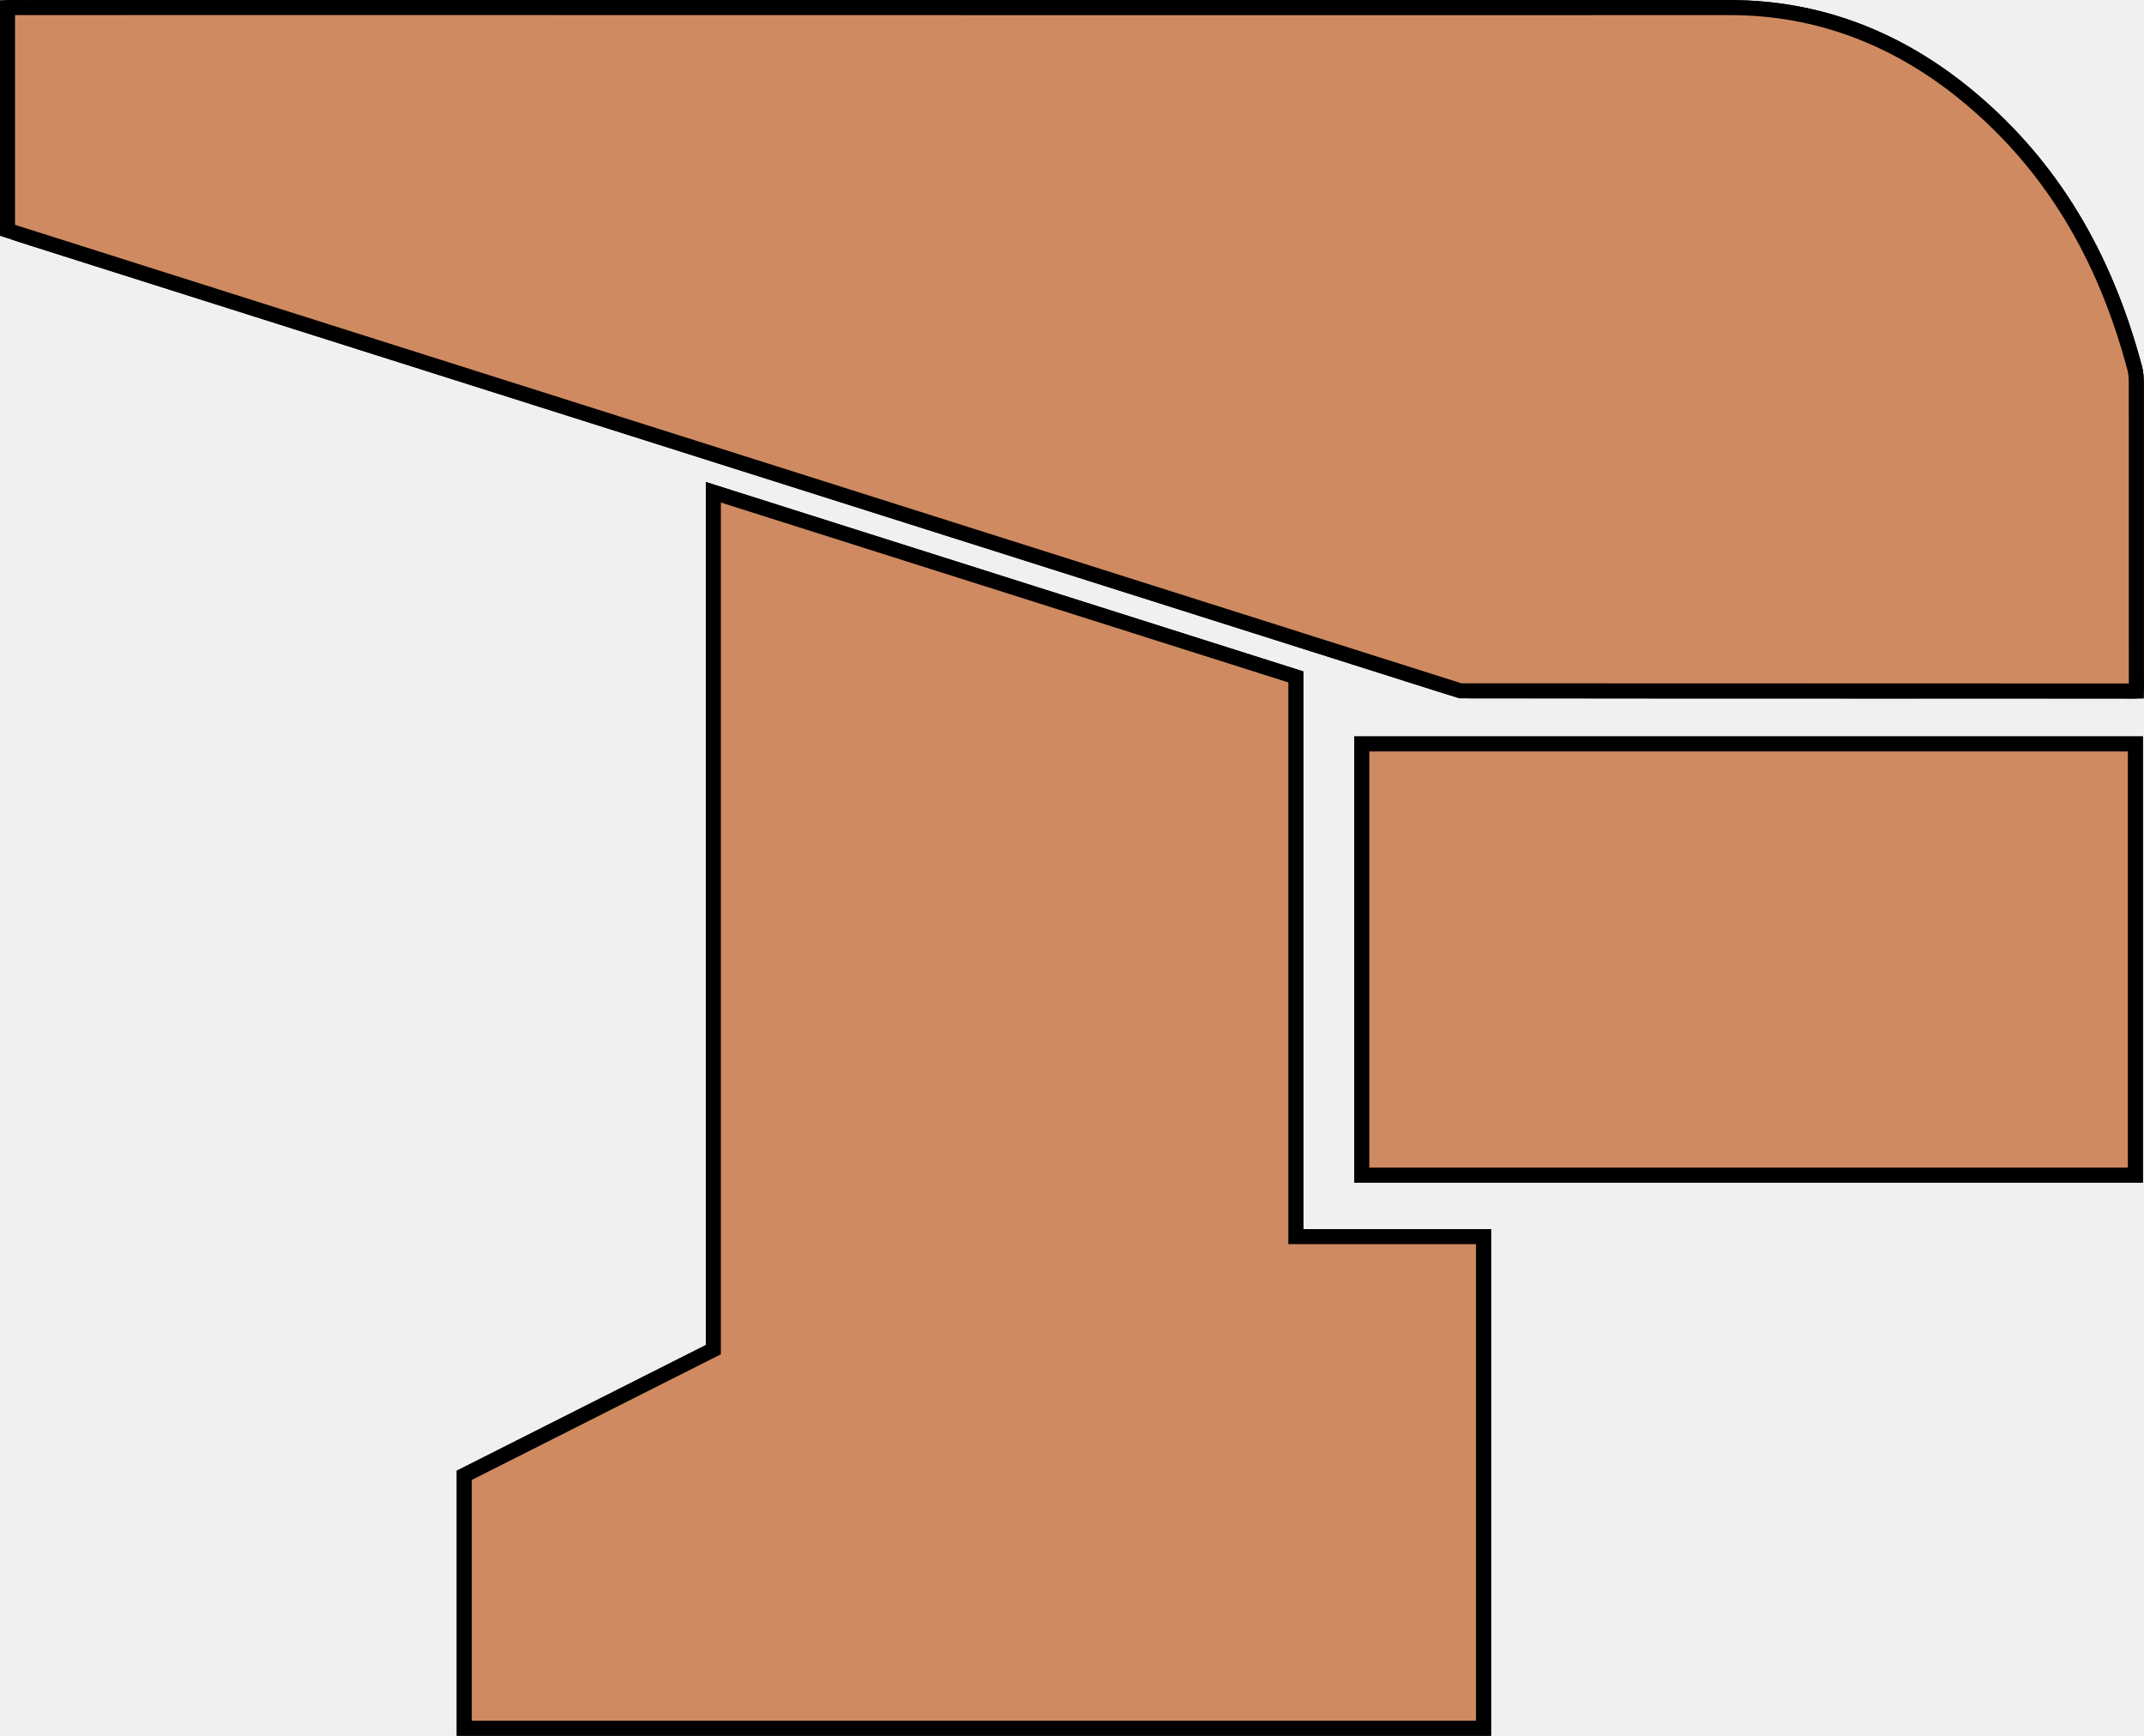
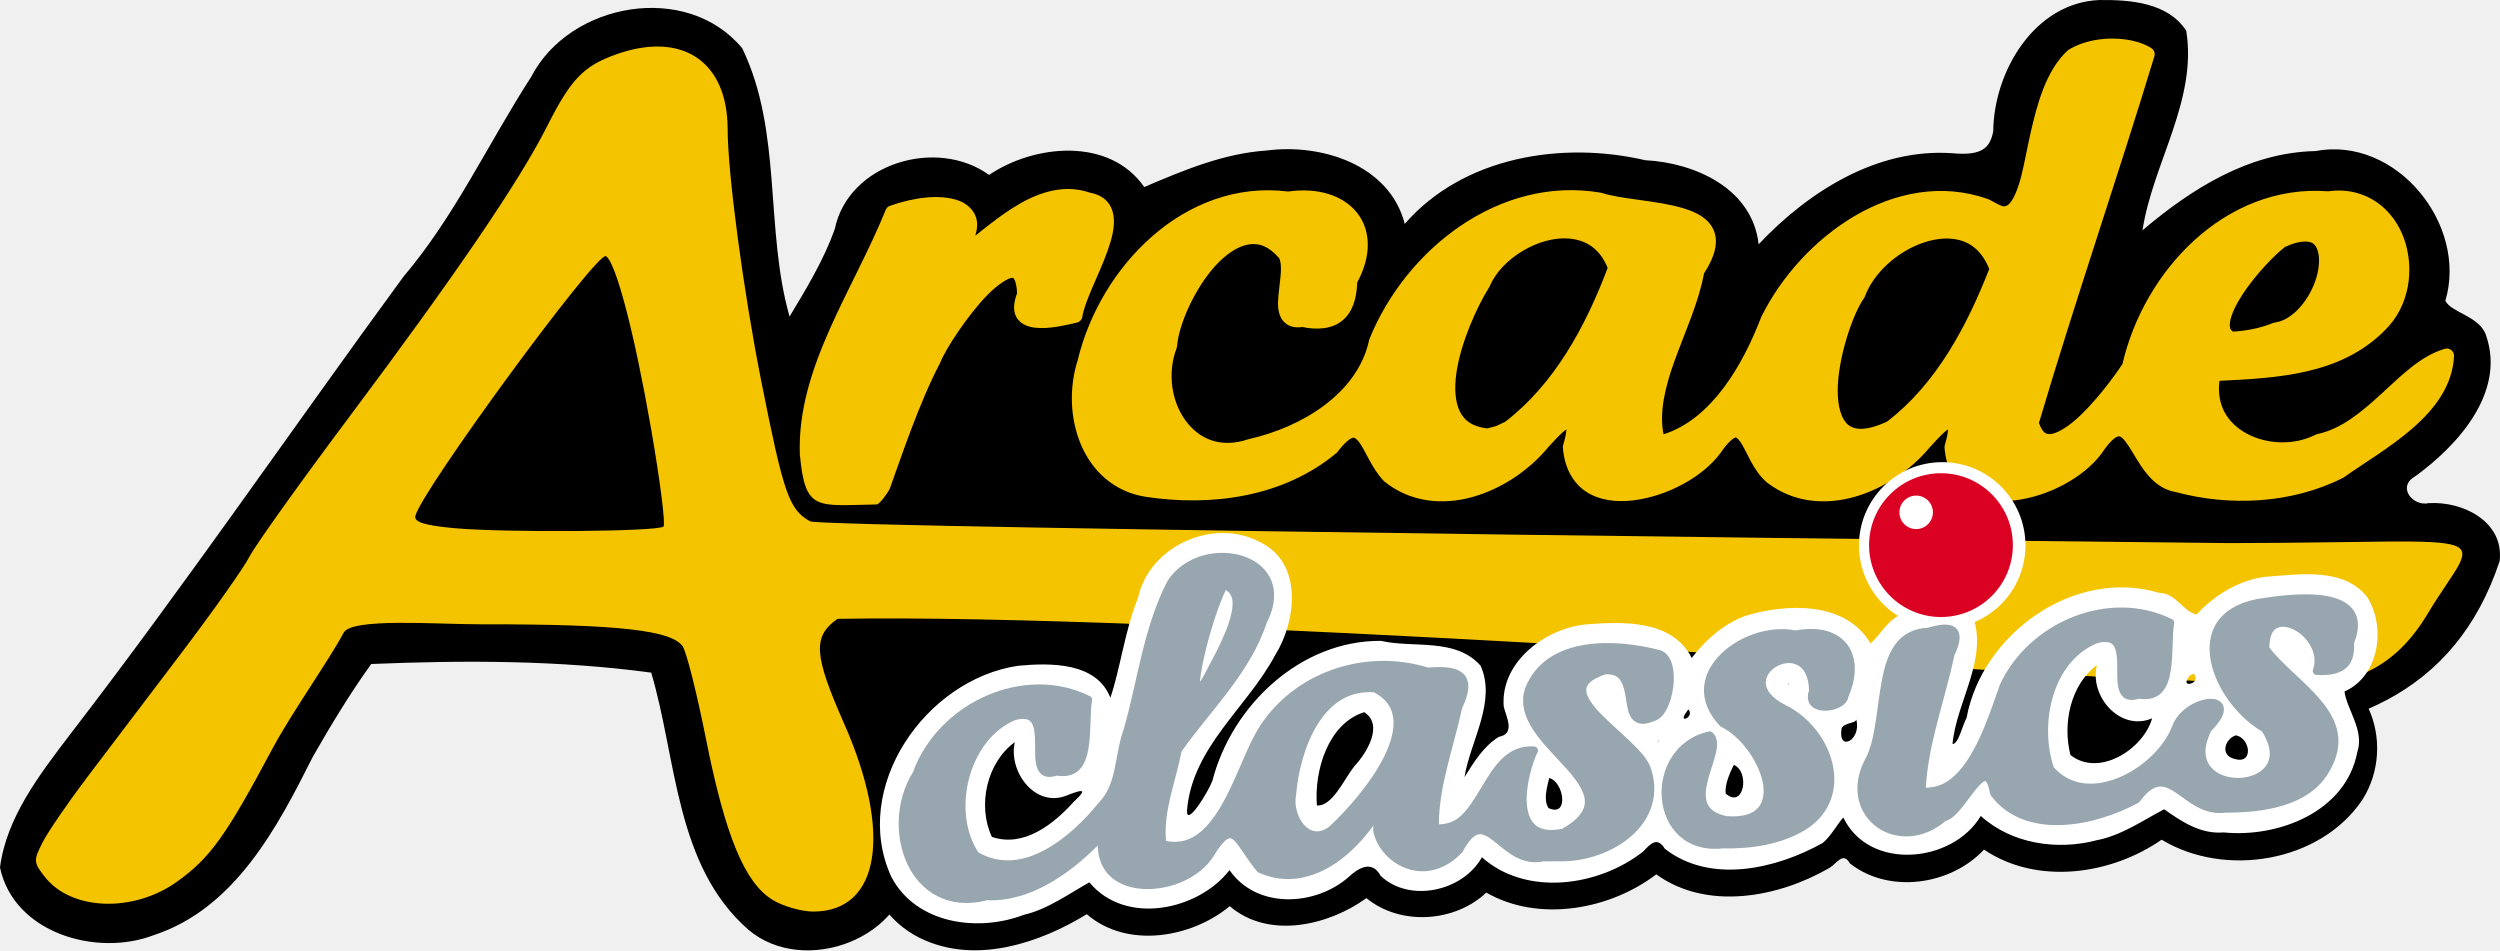
- <svg xmlns="http://www.w3.org/2000/svg" version="1.1" id="Ebene_1" x="0px" y="0px" width="566.929px" height="458.929px" viewBox="0 0 566.929 458.929" enable-background="new 0 0 566.929 458.929" xml:space="preserve">
-   <g>
-     <g>
-       <path fill-rule="evenodd" clip-rule="evenodd" fill="#CF8A61" d="M564.898,182.695c0.103-1.35,0-2.745,0-3.875    c0.015-25.821,0.018-51.642-0.007-77.463c-0.001-1.341-0.074-2.729-0.417-4.015c-7.45-27.979-20.942-52.36-43.296-71.218    c-18.353-15.481-39.435-24.117-63.727-24.113C393.43,2.022,329.409,2.015,265.387,2.015c-86.168,0-172.335-0.001-258.502,0.01    c-1.591,0-3.182-0.08-4.898,0c0,19.744,0,39.258,0,58.69c1.204,0.469,2.251,0.942,3.338,1.29c7.92,2.53,15.849,5.035,23.776,7.545    c79.821,25.273,159.644,50.542,239.464,75.823c37.698,11.939,75.383,23.919,113.091,35.826c2.366,0.747,4.884,1.441,7.333,1.444    c57.348,0.081,114.696,0.064,172.045,0.052C562.162,182.695,563.549,182.799,564.898,182.695z M342.657,178.973    c-51.406-16.294-102.396-32.456-154.027-48.82c0,76.025,0,151.292,0,226.685c-22.218,11.208-44.116,22.253-65.864,33.224    c0,22.504,0,44.586,0,66.882c89.945,0,179.608,0,269.52,0c0-43.316,0-86.366,0-129.985c-16.6,0-32.95,0-49.629,0    C342.657,277.395,342.657,228.4,342.657,178.973z M360.105,196.69c0,38.089,0,75.92,0,114.012c68.267,0,136.274,0,204.543,0    c0-38.089,0-75.92,0-114.012C496.381,196.69,428.375,196.69,360.105,196.69z" />
-       <path d="M394.272,458.929H120.779v-70.091l65.865-33.224V127.439l157.999,50.079v147.452h49.629V458.929z M124.751,454.956    h265.548V328.943h-49.628V180.427l-150.056-47.562V358.06l-65.864,33.224V454.956z M566.633,312.688H358.12V194.705h208.514    V312.688z M362.091,308.716h200.57V198.677h-200.57V308.716z M563.55,184.728c-0.484,0-0.96-0.013-1.417-0.025    c-0.383-0.01-0.75-0.021-1.092-0.021l-8.07,0.002c-19.899,0.004-39.796,0.008-59.696,0.008c-41.668,0-73.831-0.019-104.289-0.062    c-2.703-0.004-5.407-0.741-7.929-1.537c-24.306-7.675-48.603-15.38-72.898-23.086c-13.398-4.249-26.795-8.498-40.194-12.741    c-56.305-17.833-112.612-35.66-168.919-53.487L24.81,70.275c-6.698-2.121-13.396-4.241-20.09-6.378    c-0.807-0.258-1.556-0.564-2.349-0.887c-0.357-0.146-0.723-0.295-1.106-0.444L0,62.073V0.128L1.894,0.04    c1.19-0.055,2.322-0.038,3.433-0.019C5.845,0.03,6.358,0.038,6.871,0.038c72.686-0.009,145.355-0.009,218.027-0.009l151.407,0.002    c27.049,0,54.099-0.001,81.146-0.006c23.806,0,45.671,8.27,65.007,24.581c21.438,18.085,35.81,41.71,43.935,72.226    c0.428,1.604,0.483,3.261,0.484,4.524c0.023,25.822,0.021,51.644,0.007,77.466c0,0.342,0.011,0.711,0.021,1.097    c0.023,0.894,0.051,1.906-0.026,2.927l-0.129,1.699l-1.699,0.131C564.551,184.714,564.046,184.728,563.55,184.728z     M561.034,180.709c0.384,0,0.787,0.011,1.208,0.022c0.231,0.006,0.469,0.013,0.71,0.018c-0.005-0.243-0.012-0.484-0.018-0.724    c-0.012-0.423-0.022-0.828-0.022-1.205c0.015-25.821,0.018-51.641-0.007-77.461c-0.001-1.023-0.041-2.346-0.35-3.506    c-7.909-29.702-21.862-52.668-42.658-70.211c-18.6-15.69-39.604-23.646-62.429-23.646c-27.064,0.004-54.114,0.006-81.163,0.006    L224.898,4c-72.672,0-145.342,0-218.014,0.01c-0.549,0-1.084-0.009-1.624-0.018C4.835,3.985,4.407,3.979,3.972,3.976v55.396    c0.682,0.278,1.329,0.54,1.958,0.741c6.688,2.136,13.384,4.256,20.079,6.375l74.236,23.504    c56.307,17.827,112.614,35.654,168.919,53.487c13.399,4.244,26.797,8.493,40.194,12.742c24.295,7.705,48.59,15.41,72.895,23.084    c2.219,0.701,4.57,1.35,6.738,1.353c30.456,0.043,62.617,0.062,104.283,0.062c19.9,0,39.797-0.004,59.695-0.008L561.034,180.709z" />
-     </g>
-     <g>
-       <path fill-rule="evenodd" clip-rule="evenodd" fill="#CF8A61" d="M564.898,182.695l-178.77-0.052L1.986,60.904    c0,0,0-39.136,0-58.88c1.717-0.08,177.233-0.01,263.401-0.01c64.021,0,128.043,0.007,192.064-0.003    c24.292-0.004,45.374,8.632,63.727,24.113c22.354,18.858,35.846,43.239,43.296,71.218c0.343,1.286,0.416,2.673,0.417,4.015    C564.916,127.179,564.898,182.695,564.898,182.695z" />
-       <path d="M566.883,184.682l-181.062-0.052l-0.293-0.093L0,62.358V0.128L1.894,0.04C2.297,0.022,9.253,0,59.878,0    c30.269,0,68.808,0.007,106.595,0.015c36.342,0.007,71.988,0.014,98.914,0.014l110.918,0.002c27.053,0,54.095-0.001,81.146-0.006    c23.806,0,45.671,8.27,65.007,24.581c21.438,18.085,35.81,41.711,43.935,72.226c0.427,1.604,0.483,3.26,0.484,4.524    c0.023,25.822,0.007,81.34,0.007,81.34L566.883,184.682z M386.436,180.658l176.477,0.051c0.003-10.128,0.014-56.434-0.008-79.35    c-0.001-1.023-0.041-2.346-0.35-3.506c-7.909-29.702-21.862-52.668-42.658-70.211c-18.6-15.69-39.604-23.646-62.429-23.646    c-27.068,0.004-54.11,0.006-81.163,0.006L265.387,4c-26.926,0-62.573-0.007-98.915-0.014C128.685,3.979,90.146,3.972,59.878,3.972    c-12.41,0-47.302,0-55.906,0.025V59.45L386.436,180.658z" />
-     </g>
-     <g>
-       <path fill-rule="evenodd" clip-rule="evenodd" fill="#CF8A61" d="M342.657,178.973c0,49.428,0,98.422,0,147.984    c16.679,0,33.029,0,49.629,0c0,43.619,0,86.669,0,129.985c-89.912,0-179.575,0-269.52,0c0-22.296,0-44.378,0-66.882    c21.748-10.971,43.646-22.016,65.864-33.224c0-75.393,0-150.66,0-226.685C240.261,146.517,291.25,162.678,342.657,178.973z" />
-       <path d="M394.272,458.929H120.779v-70.091l65.865-33.224V127.439l157.999,50.079v147.452h49.629V458.929z M124.751,454.956    h265.548V328.943h-49.628V180.427l-150.056-47.562V358.06l-65.864,33.224V454.956z" />
-     </g>
-     <g>
-       <path fill-rule="evenodd" clip-rule="evenodd" fill="#CF8A61" d="M360.105,196.69c68.27,0,136.276,0,204.543,0    c0,38.092,0,75.923,0,114.012c-68.269,0-136.276,0-204.543,0C360.105,272.61,360.105,234.779,360.105,196.69z" />
-       <path d="M566.633,312.688H358.12V194.705h208.514V312.688z M362.091,308.716h200.57V198.677h-200.57V308.716z" />
+ <svg xmlns="http://www.w3.org/2000/svg" version="1.1" id="svg2" x="0px" y="0px" width="290.748" height="110.527" viewBox="0.25 0 290.748 110.527" enable-background="new 0.25 0 567.927 113.032" xml:space="preserve">
+   <defs id="defs21" />
+   <g transform="matrix(0.7779804,0,0,0.7779804,-1.680273,-214.1634)" id="g4889">
+     <g transform="matrix(0.7185226,0,0,0.7185226,-845.7713,432.1902)" id="g4180">
+       <path id="path5366" style="fill:#000000;fill-opacity:1" d="m 1617.355,-218.373 c -13.482,0.517 -21.99,14.809 -22.111,27.301 -0.719,3.96 -2.963,5.082 -8.67,4.564 -15.591,-1.023 -29.819,8.011 -40.137,18.955 -1.297,-11.624 -13.242,-16.955 -23.59,-17.492 -17.377,-4.037 -37.883,-0.735 -50.037,13.25 -3.155,-12.306 -17.298,-16.755 -28.682,-15.275 -8.979,0.601 -17.352,4.122 -25.518,7.607 -7.235,-10.417 -22.812,-8.908 -32.285,-2.521 -10.878,-7.857 -29.299,-2.46 -32.107,11.297 -2.311,6.448 -5.884,12.33 -9.4,18.172 -5.189,-18.282 -1.449,-38.434 -9.848,-55.82 -11.508,-13.904 -35.886,-9.585 -43.907,5.952 -8.946,13.834 -15.877,28.988 -26.614,41.623 -23.242,31.748 -45.483,64.261 -69.501,95.426 -6.084,8.015 -13.089,17.035 -14.397,27.449 2.883,13.642 20.092,18.636 32,14.062 16.886,-5.562 25.704,-22.407 33.103,-37.152 3.782,-6.579 7.69,-13.1 12.135,-19.258 19.419,-0.797 38.951,-0.8 58.248,1.795 5.36,18.088 4.957,40.14 20.227,53.498 11.65,9.87 33.406,1.688 33.688,-14.234 32.621,-144.589 293.503,49.608 330.654,-62.475 0.941,-8.253 -7.697,-12.484 -14.768,-12.049 -3.289,0.736 -6.571,-3.349 -2.981,-5.457 8.932,-6.415 19.007,-17.499 14.951,-29.336 -1.223,-4.082 -7.233,-4.787 -8.501,-7.305 4.726,-15.891 -10.25,-34.358 -27.051,-31.15 -13.808,0.298 -25.729,7.805 -35.963,16.488 2.164,-14.015 11.416,-26.997 9.113,-41.5 -3.82,-5.921 -11.695,-6.475 -18.051,-6.414 z m -254.843,159.488 c -6.04,12.347 -3.144,30.414 10.593,36.189 11.073,4.743 23.891,0.438 33.547,-5.482 8.51,7.338 21.933,4.833 29.746,-1.674 8.143,6.996 20.641,3.984 28.438,-1.674 7.122,5.87 18.53,4.977 24.93,-1.15 10.984,6.299 25.765,3.534 35.369,-3.793 10.587,7.64 25.441,4.797 36.027,-1.338 1.546,-0.916 2.839,-3.465 4.25,-0.947 8.195,6.469 21.069,4.499 27.904,-2.865 11.082,7.459 26.392,5.261 36.961,-2.059 13.199,7.964 33.026,4.721 41.779,-8.326 3.635,-5.716 4.053,-13.164 1.149,-19.234 -4.352,-32.272 -270.503,-60.314 -310.692,12.354 z" />
+       <path id="path5328" style="fill:#f4c401;fill-opacity:1" d="m 1341.286,-31.158 c -5.785,-3.527 -9.841,-13.317 -13.842,-33.412 -1.911,-9.599 -4.108,-18.318 -4.882,-19.376 -2.329,-3.185 -12.506,-4.598 -41.858,-4.544 -9.301,0.017 -26.997,-1.408 -28.66,1.756 -2.816,5.359 -10.878,16.766 -14.781,24.062 -9.698,18.194 -12.898,22.671 -19.745,27.632 -9.099,6.591 -22.073,6.178 -27.624,-0.879 -2.378,-3.023 -2.406,-3.439 -0.483,-7.204 1.122,-2.197 5.282,-8.278 9.245,-13.511 3.963,-5.234 12.697,-16.75 19.41,-25.591 6.713,-8.841 13.175,-17.976 14.361,-20.301 1.186,-2.324 10.432,-15.278 20.548,-28.786 22.338,-29.829 35.625,-49.337 41.38,-60.756 4.958,-9.836 7.574,-12.567 14.352,-14.985 13.754,-4.905 23.213,1.423 23.231,15.543 0.016,9.241 3.265,33.637 6.988,52.403 4.672,23.552 5.794,26.77 10.18,29.191 2.504,1.383 292.222,4.536 295.462,4.53 58.361,-0.109 52.015,-3.594 41.002,14.792 -12.968,21.649 -33.089,13.41 -56.828,13.66 -35.99,-1.764 -206.899,-13.928 -273.957,-12.69 -5.189,3.695 -4.947,7.453 1.402,21.83 10.069,22.799 7.384,39.082 -6.442,39.068 -2.462,-0.003 -6.268,-1.097 -8.457,-2.433 z m -22.692,-77.676 c 0.445,-0.447 -0.715,-9.583 -2.578,-20.301 -3.452,-19.855 -7.325,-34.671 -9.4,-35.953 -1.801,-1.113 -38.616,49.106 -39.659,54.099 -0.255,1.223 1.958,1.917 7.892,2.477 10.496,0.99 42.674,0.753 43.745,-0.322 z m 303.094,-101.448 c -3.633,-0.301 -7.679,0.333 -10.897,2.345 -4.69,4.293 -6.476,11.594 -7.78,17.214 -0.697,3.039 -1.258,6.331 -1.967,9.096 -0.709,2.765 -1.672,4.954 -2.542,5.722 -0.435,0.384 -0.739,0.499 -1.297,0.445 -1.26,-0.458 -1.953,-1.007 -2.998,-1.481 -9.637,-3.442 -19.491,-1.387 -27.829,3.521 -8.338,4.908 -15.256,12.646 -19.353,20.885 -0.021,0.043 -0.041,0.087 -0.058,0.132 -3.786,9.893 -10.293,21.226 -20.319,24.381 -0.904,-4.538 0.28,-9.695 2.254,-15.172 2.159,-5.987 5.046,-12.207 6.168,-18.29 2.324,-3.584 3.037,-6.561 2.027,-8.967 -1.037,-2.47 -3.517,-3.743 -6.253,-4.577 -5.472,-1.668 -12.919,-1.863 -16.942,-3.19 -0.07,-0.023 -0.141,-0.041 -0.214,-0.053 -21.114,-3.683 -40.697,11.78 -48.219,30.416 -0.033,0.08 -0.058,0.163 -0.077,0.247 -2.401,11.169 -14.09,18.123 -24.943,20.565 -0.05,0.011 -0.1,0.025 -0.149,0.042 -5.963,2 -10.401,-0.115 -13.203,-4.034 -2.803,-3.919 -3.707,-9.749 -1.763,-14.873 0.051,-0.135 0.083,-0.276 0.094,-0.419 0.355,-4.554 3.778,-12.263 8.162,-16.948 2.192,-2.343 4.586,-3.905 6.746,-4.246 2.12,-0.335 4.143,0.299 6.36,2.886 0.255,0.454 0.423,1.544 0.334,2.954 -0.09,1.438 -0.36,3.124 -0.496,4.748 -0.136,1.624 -0.228,3.21 0.53,4.669 0.379,0.73 1.059,1.395 1.912,1.72 0.853,0.324 1.798,0.344 2.837,0.165 l -0.573,-0.012 c 3.41,0.732 6.395,0.459 8.538,-1.253 2.075,-1.659 3.036,-4.44 3.138,-7.961 3.059,-5.61 2.832,-10.968 -0.067,-14.557 -2.923,-3.619 -8.187,-5.242 -14.301,-4.367 -10.758,-1.356 -20.602,2.612 -28.247,9.283 -7.665,6.688 -13.193,16.074 -15.526,25.775 -1.798,5.6 -1.644,12.049 0.622,17.491 2.273,5.46 6.827,9.923 13.512,10.964 l 0.01,0.002 c 13.631,2.056 28.603,0.112 39.699,-9.121 0.093,-0.077 0.176,-0.165 0.247,-0.262 1.564,-2.111 2.714,-2.819 3.127,-2.901 0.206,-0.041 0.269,-0.028 0.463,0.079 0.194,0.106 0.488,0.359 0.812,0.77 1.295,1.647 2.647,5.485 5.172,8.125 0.045,0.047 0.093,0.091 0.144,0.132 5.455,4.391 12.198,4.931 18.36,3.202 6.162,-1.729 11.856,-5.651 15.755,-10.389 l -0.042,0.05 c 1.06,-1.181 2.119,-2.298 3.025,-3.132 0.373,-0.343 0.456,-0.343 0.764,-0.567 -0.088,0.758 -0.139,1.494 -0.673,3.227 -0.056,0.182 -0.077,0.373 -0.062,0.563 0.342,4.37 2.228,7.513 4.99,9.258 2.762,1.744 6.21,2.123 9.702,1.696 6.984,-0.854 14.382,-4.828 18.078,-9.818 0.013,-0.018 0.026,-0.035 0.039,-0.053 1.582,-2.344 2.761,-3.126 3.056,-3.192 0.148,-0.033 0.123,-0.039 0.289,0.065 0.166,0.104 0.459,0.387 0.777,0.841 1.274,1.815 2.578,5.955 5.531,8.447 0.019,0.015 0.038,0.03 0.056,0.045 5.494,4.205 12.175,4.664 18.272,2.913 6.097,-1.751 11.716,-5.643 15.595,-10.342 l -0.04,0.048 c 1.06,-1.181 2.119,-2.298 3.025,-3.132 0.374,-0.344 0.457,-0.343 0.765,-0.567 -0.088,0.758 -0.139,1.494 -0.673,3.227 -0.056,0.181 -0.076,0.37 -0.062,0.558 0.33,4.35 2.2,7.489 4.945,9.238 2.745,1.749 6.177,2.143 9.656,1.735 6.957,-0.817 14.337,-4.742 18.036,-9.706 0.015,-0.021 0.031,-0.043 0.045,-0.065 0.978,-1.466 1.809,-2.425 2.436,-2.956 0.627,-0.531 0.979,-0.607 1.155,-0.607 0.176,4.6e-4 0.371,0.06 0.747,0.399 0.376,0.34 0.842,0.939 1.332,1.691 0.98,1.505 2.065,3.587 3.538,5.458 1.466,1.861 3.423,3.577 6.109,4.024 11.281,3.059 24.216,2.483 34.903,-2.929 0.067,-0.034 0.131,-0.072 0.192,-0.115 4.176,-2.96 9.656,-6.177 14.238,-10.154 4.582,-3.977 8.363,-8.842 8.671,-15.047 0.051,-1.037 -0.933,-1.815 -1.93,-1.526 -4.982,1.444 -8.992,5.52 -13.15,9.331 -4.158,3.811 -8.404,7.369 -13.329,8.392 -0.132,0.028 -0.26,0.072 -0.379,0.134 -4.563,2.329 -10.306,2.018 -14.455,-0.287 -3.86,-2.145 -6.223,-5.816 -5.548,-10.912 11.748,-0.592 25.162,-1.162 34.374,-10.488 5.156,-4.977 6.234,-12.714 4.056,-18.977 -2.156,-6.2 -7.886,-11.062 -15.827,-9.965 -10.736,-0.831 -20.425,3.41 -27.897,10.237 -7.402,6.763 -12.668,16.057 -14.901,25.688 -1.751,2.674 -5.878,8.25 -9.819,11.668 -1.994,1.729 -3.961,2.809 -5.129,2.903 -0.584,0.047 -0.939,-0.051 -1.345,-0.388 -0.348,-0.288 -0.733,-0.998 -1.081,-1.91 7.56,-25.52 16.253,-50.735 24.017,-76.281 0.199,-0.656 -0.068,-1.364 -0.652,-1.725 -1.757,-1.086 -4.003,-1.698 -6.425,-1.898 z m -218.93,31.223 c -5.531,0.012 -10.543,3.081 -14.734,6.168 -1.709,1.259 -3.174,2.45 -4.574,3.554 0.262,-0.864 0.431,-1.701 0.399,-2.492 -0.094,-2.303 -1.753,-4.022 -3.738,-4.773 -3.971,-1.502 -9.631,-0.646 -14.393,1.039 -0.407,0.144 -0.734,0.457 -0.896,0.857 -6.801,16.809 -18.516,32.911 -17.864,50.872 1.115,11.98 3.464,10.607 16.041,10.406 0.696,-0.184 2.468,-2.703 2.712,-3.38 2.248,-6.234 6.084,-17.823 10.421,-26.039 0.029,-0.055 0.055,-0.111 0.077,-0.169 0.978,-2.577 5.63,-9.77 9.818,-14.036 2.094,-2.133 4.232,-3.441 4.973,-3.504 0.37,-0.032 0.33,-0.079 0.572,0.294 0.232,0.359 0.516,1.351 0.587,2.878 -0.705,1.912 -0.895,3.58 -0.182,4.92 0.78,1.467 2.338,2.067 3.81,2.253 2.943,0.372 6.425,-0.512 8.79,-1.041 0.616,-0.137 1.082,-0.643 1.168,-1.268 0.187,-1.363 1.018,-3.573 2.052,-5.986 1.034,-2.413 2.253,-5.069 3.168,-7.637 0.915,-2.568 1.58,-5.035 1.258,-7.323 -0.161,-1.144 -0.618,-2.269 -1.469,-3.137 -0.845,-0.861 -2.018,-1.417 -3.411,-1.679 -1.534,-0.53 -3.076,-0.78 -4.585,-0.777 z m 104.129,10.307 c 3.542,0.275 6.463,2.002 8.135,6.111 -4.557,12.13 -11.081,24.172 -21.318,32.013 l -1.86,0.887 -1.852,0.495 c -3.175,-0.369 -4.778,-1.628 -5.732,-3.558 -0.978,-1.978 -1.16,-4.849 -0.697,-8.038 0.926,-6.379 4.358,-13.882 6.798,-17.744 0.044,-0.07 0.083,-0.143 0.115,-0.219 2.463,-5.829 10.259,-10.426 16.41,-9.948 z m 78.727,0.003 c 3.782,0.035 6.925,1.715 8.802,6.328 -4.703,12.006 -11.085,23.992 -21.273,31.761 -2.18,1.014 -3.934,1.462 -5.234,1.496 -1.33,0.035 -2.184,-0.29 -2.869,-0.856 -1.371,-1.132 -2.16,-3.725 -2.156,-7.092 0.01,-6.734 3.158,-16.019 5.48,-19.233 0.083,-0.114 0.149,-0.24 0.197,-0.373 1.137,-3.16 3.714,-6.242 6.882,-8.472 3.167,-2.231 6.898,-3.59 10.172,-3.559 z m 74.362,0.622 c 1.727,-0.021 2.31,0.567 2.759,1.872 0.449,1.305 0.392,3.428 -0.261,5.635 -1.305,4.413 -4.847,8.873 -8.703,9.36 -0.133,0.017 -0.264,0.051 -0.388,0.102 -2.582,1.065 -5.406,1.597 -8.25,1.778 -0.232,-0.179 -0.463,-0.344 -0.555,-0.6 -0.128,-0.358 -0.167,-0.907 -0.032,-1.634 0.271,-1.454 1.247,-3.497 2.595,-5.558 2.666,-4.075 6.778,-8.316 8.838,-9.848 1.689,-0.771 3.04,-1.095 3.996,-1.106 z" />
+       <path style="color:#000000;clip-rule:nonzero;display:inline;overflow:visible;visibility:visible;opacity:1;isolation:auto;mix-blend-mode:normal;color-interpolation:sRGB;color-interpolation-filters:linearRGB;solid-color:#000000;solid-opacity:1;fill:#ffffff;fill-opacity:1;fill-rule:evenodd;stroke:none;stroke-width:0.8;stroke-linecap:round;stroke-linejoin:round;stroke-miterlimit:4;stroke-dasharray:3.2, 3.2;stroke-dashoffset:0;stroke-opacity:1;color-rendering:auto;image-rendering:auto;shape-rendering:auto;text-rendering:auto;enable-background:accumulate" d="m 1601.948,-104.907 a 17.318,17.318 0 0 1 -17.318,17.318 17.318,17.318 0 0 1 -17.318,-17.318 17.318,17.318 0 0 1 17.318,-17.318 17.318,17.318 0 0 1 17.318,17.318 z" id="circle5423" />
+       <g id="g5416" transform="translate(0,-25.6)">
+         <path id="path5376" d="m 1576.221,-64.979 c -2.893,1.044 -4.712,4.615 -6.502,6.068 -5.18,-8.836 -17.561,-8.348 -26.131,-5.707 -4.473,1.665 -8.334,5.077 -11.074,8.732 -4.013,-7.968 -14.31,-7.59 -21.877,-6.998 -8.581,0.785 -18.013,7.877 -17.232,17.148 0.558,2.221 2.447,5.615 -1.035,6.268 -3.198,1.975 -5.184,5.283 -7.141,8.383 1.226,-7.521 6.705,-15.699 3.359,-23.195 -5.229,-5.897 -13.89,-3.588 -20.736,-5.168 -16.711,-0.12 -31.006,13.421 -35.061,29.105 -0.787,2.187 -5.428,9.781 -5.287,6.182 1.1,-13.237 12.494,-21.339 18.334,-32.297 4.466,-7.1 5.806,-19.227 -3.09,-23.504 -9.64,-5.223 -23.113,0.727 -25.426,11.563 -2.689,6.511 -3.781,15.135 -5.764,20.789 -2.868,-7.445 -12.52,-7.272 -19.143,-6.658 -19.261,2.795 -34.915,25.28 -26.441,43.889 5.136,9.837 18.026,11.6 27.598,7.924 4.95,-1.113 9.733,-4.615 13.625,-6.748 7.576,9.128 22.733,5.772 29.158,-2.545 5.627,8.133 17.763,7.531 24.701,1.502 2.1,-1.977 4.944,-3.662 6.732,-0.322 5.996,5.707 17.147,3.232 21.072,-3.859 9.244,8.26 24.39,6.057 33.57,-1.207 1.646,-1.78 2.97,-3.045 4.488,-0.561 9.498,7.42 23.241,4.186 32.859,-1.211 1.742,-1.437 2.95,-3.827 4.273,-5.295 5.378,11.223 22.756,9.511 28.605,-0.318 6.409,5.814 15.904,7.234 24.178,5.039 5.109,-0.975 9.668,-4.19 13.969,-6.43 3.695,2.606 7.586,5.217 12.383,4.818 11.414,1.141 25.486,-4.307 27.809,-16.75 1.502,-4.467 -2.207,-8.873 -2.672,-12.574 7.231,-3.162 8.661,-13.387 4.754,-19.602 -4.871,-6.278 -14.13,-4.766 -21.117,-4.262 -5.587,0.618 -10.926,4.012 -14.395,7.846 -2.795,-0.554 -4.248,-4.412 -7.74,-4.486 -17.604,-5.315 -36.904,8.43 -40.125,25.99 -0.813,1.414 -1.748,5.641 -2.93,5.422 0.829,-8.839 7.447,-17.603 4.219,-26.633 -2.025,-3.362 -10.562,-3.505 -14.77,-0.338 z m 40.598,10.551 c -1.654,6.533 4.866,13.928 11.479,11.1 -1.737,6.324 -11.007,12.367 -16.992,7.631 -1.672,-6.552 0,-14.577 5.514,-18.73 z m 20.148,1.846 c 1.906,2.068 -3.547,3.333 -0.67,0.184 0.218,0.101 0.53,-0.27 0.67,-0.184 z m -84.555,1.924 c 0.778,0.436 0.277,0.376 0,0 z m -20.52,5.561 c 1.121,1.553 -2.149,2.915 -0.658,0.713 0.158,-0.053 0.495,-0.966 0.658,-0.713 z m -67.512,0.49 c 4.134,2.635 0.476,8.553 -2.055,11.234 -2.162,2.726 -4.563,8.402 -7.797,8.174 -0.58,-7.191 2.314,-17.07 9.852,-19.408 z m 102.365,1.525 c 1.171,4.265 -3.881,6.921 -3.057,1.861 0.524,-1.27 2.944,-1.004 3.057,-1.861 z m 79.008,3.287 c 3.016,0.613 3.71,6.151 -0.332,4.906 -3.159,-0.799 -1.864,-4.288 0.332,-4.906 z m -120.094,1.076 c -0.741,1.205 0.154,-0.487 0,0 z m -133.975,0.342 c -1.404,6.064 4.184,13.749 10.789,11.104 2.815,-1.098 4.813,-1.77 1.473,1.307 -4.196,4.67 -10.433,9.581 -17.035,7.303 -3.084,-6.592 -1.017,-15.509 4.773,-19.713 z m 149.588,4.734 c 3.391,1.416 2.096,9.261 -1.674,5.982 -0.329,-1.941 1.153,-4.937 1.674,-5.982 z m -38.414,2.732 c 3.059,0.753 4.207,8.281 -0.158,6.242 -1.111,-1.819 -0.237,-4.408 0.158,-6.242 z" style="fill:#ffffff;fill-opacity:1" />
+         <path id="path5361" d="m 1435.016,-77.756 c -4.263,-0.052 -8.83,1.741 -11.499,5.738 -0.017,0.025 -0.033,0.051 -0.047,0.077 -5.01,9.639 -6.21,20.682 -9.111,30.827 l 0.02,-0.059 c -1.003,2.694 -1.338,5.622 -1.924,8.323 -0.587,2.701 -1.404,5.136 -3.233,6.98 -0.02,0.02 -0.039,0.041 -0.057,0.063 -2.946,3.667 -7.016,7.646 -11.456,9.971 -4.385,2.296 -9.025,2.985 -13.592,0.415 -2.786,-4.164 -3.365,-10.039 -1.959,-15.39 1.419,-5.399 4.808,-10.175 9.664,-12.172 1.086,-0.272 1.864,-0.273 2.369,-0.126 0.516,0.15 0.811,0.41 1.067,0.845 0.512,0.871 0.644,2.524 0.652,4.259 0.01,1.735 -0.098,3.516 0.406,4.948 0.252,0.716 0.73,1.394 1.489,1.713 0.732,0.307 1.602,0.252 2.603,-0.055 2.031,0.314 3.678,-0.155 4.732,-1.262 1.111,-1.167 1.614,-2.811 1.898,-4.572 0.567,-3.521 0.263,-7.736 0.719,-9.796 0.081,-0.367 -0.098,-0.741 -0.435,-0.908 -13.895,-6.884 -31.644,1.515 -36.817,15.784 0,0.006 -0.01,0.014 -0.01,0.02 -3.633,5.839 -3.849,13.463 -1.13,19.206 2.709,5.722 8.567,9.525 16.546,7.447 9.114,0.385 17.446,-5.781 23.018,-11.377 0.066,2.593 0.908,4.675 2.343,6.143 1.804,1.845 4.393,2.734 7.143,2.883 5.499,0.3 11.812,-2.252 14.681,-6.921 l 0,-0.006 c 1.192,-1.968 2.141,-3.036 2.751,-3.412 0.305,-0.188 0.491,-0.218 0.662,-0.201 0.171,0.017 0.375,0.099 0.642,0.311 1.07,0.848 2.563,3.71 4.94,6.59 0.079,0.096 0.178,0.172 0.291,0.224 5.644,2.576 11.255,1.232 15.91,-1.849 3.115,-2.061 5.798,-4.905 7.984,-7.908 0.029,0.46 -0.079,0.927 0.025,1.376 0.517,2.248 1.895,4.314 3.779,5.807 1.885,1.493 4.297,2.416 6.88,2.298 2.584,-0.118 5.31,-1.294 7.756,-3.855 0.052,-0.055 0.095,-0.116 0.13,-0.183 1.391,-2.624 2.515,-3.495 3.355,-3.637 0.839,-0.142 1.829,0.387 3.07,1.351 1.241,0.964 2.647,2.276 4.361,3.239 1.714,0.963 3.791,1.559 6.189,1.008 l -0.191,0.02 1.355,0.012 c 0.01,1.84e-4 0.02,1.84e-4 0.03,0 l 1.345,-0.037 -0.067,-0.002 c 5.151,0.287 10.927,-1.415 15.065,-4.716 4.137,-3.3 6.595,-8.362 4.749,-14.352 -0.589,-2 -2.343,-3.88 -4.367,-5.826 -2.026,-1.948 -4.356,-3.922 -6.159,-5.783 -1.803,-1.861 -2.983,-3.628 -3.011,-4.832 -0.014,-0.602 0.172,-1.106 0.782,-1.687 0.592,-0.563 1.64,-1.148 3.2,-1.674 1.832,-0.08 2.637,0.475 3.221,1.41 0.595,0.954 0.863,2.412 1.097,3.875 0.234,1.463 0.389,2.938 1.282,4.017 0.447,0.54 1.138,0.926 1.937,0.983 0.776,0.056 1.646,-0.162 2.672,-0.597 1.193,-0.346 2.018,-1.385 2.643,-2.64 0.632,-1.269 1.063,-2.817 1.264,-4.391 0.201,-1.574 0.175,-3.167 -0.183,-4.539 -0.358,-1.372 -1.093,-2.604 -2.379,-3.095 -0.026,-0.01 -0.054,-0.019 -0.081,-0.026 -4.576,-1.215 -10.424,-2.006 -15.752,-1.152 -5.327,0.854 -10.211,3.45 -12.379,8.941 0,0.011 -0.01,0.022 -0.013,0.033 -1.117,3.208 -0.024,6.26 1.808,8.977 1.832,2.717 4.417,5.223 6.567,7.612 2.15,2.389 3.803,4.659 4.001,6.622 0.099,0.982 -0.108,1.906 -0.821,2.924 -0.695,0.992 -1.925,2.058 -3.806,3.154 -2.806,0.585 -4.527,0.166 -5.606,-0.742 -1.096,-0.923 -1.663,-2.473 -1.812,-4.361 -0.299,-3.774 1.169,-8.689 2.233,-10.804 0.261,-0.516 -0.082,-1.132 -0.658,-1.183 -2.811,-0.248 -5.031,0.863 -6.756,2.54 -1.725,1.677 -3.038,3.898 -4.332,6.055 -1.294,2.158 -2.572,4.253 -4.076,5.687 -1.311,1.25 -2.815,1.883 -4.716,1.898 0.019,-8.088 3.108,-16.058 4.85,-24.254 l -0.063,0.183 c 0.783,-1.629 1.236,-2.988 1.333,-4.178 0.097,-1.19 -0.216,-2.261 -0.951,-3.003 -1.446,-1.461 -3.973,-1.614 -7.401,-1.357 -13.242,-4.105 -28.386,1.016 -35.582,13.11 l 0,0.006 c -2.44,4.177 -4.576,10.708 -7.553,15.772 -1.488,2.532 -3.177,4.674 -5.12,5.974 -1.794,1.2 -3.801,1.682 -6.265,1.203 -0.62,-6.108 1.973,-12.268 3.233,-18.639 6.006,-8.503 14.264,-16.275 17.753,-26.857 l -0.051,0.12 c 2.262,-4.379 1.866,-8.132 -0.126,-10.672 -1.992,-2.54 -5.4,-3.846 -8.953,-3.889 z m 0.551,7.738 c 0.802,0.489 1.271,1.14 1.388,2.18 0.15,1.332 -0.218,3.156 -0.896,5.09 -1.348,3.845 -3.823,8.091 -5.094,10.615 l -0.74,1.193 c 0.015,-0.221 -0.01,-0.331 0.022,-0.585 0.183,-1.629 0.631,-3.882 1.229,-6.295 1.11,-4.477 2.739,-9.356 4.09,-12.198 z m 226.963,0.971 c -1.863,-0.144 -3.827,-0.084 -5.702,0.057 -2.5,0.187 -4.836,0.537 -6.506,0.809 l -0.019,0.004 c -4.188,0.787 -6.985,2.559 -8.536,4.934 -1.551,2.374 -1.817,5.266 -1.231,8.15 1.152,5.678 5.514,11.472 10.627,14.51 2.066,3.325 1.907,5.583 0.841,7.122 -1.077,1.556 -3.297,2.479 -5.618,2.534 -2.321,0.055 -4.644,-0.757 -5.903,-2.31 -1.252,-1.545 -1.649,-3.879 0.094,-7.447 1.862,-1.929 2.751,-3.372 2.646,-4.71 -0.054,-0.69 -0.484,-1.306 -1.038,-1.617 -0.555,-0.311 -1.192,-0.398 -1.867,-0.372 -1.352,0.053 -2.917,0.585 -4.356,1.512 -1.44,0.927 -2.755,2.268 -3.43,4.009 l 0,0.012 c -1.617,4.397 -6.111,8.741 -11.062,10.81 -4.907,2.051 -10.063,1.927 -13.643,-2.119 -1.494,-4.48 -1.592,-10.013 -0.112,-14.87 1.493,-4.9 4.536,-9.062 9.237,-10.963 1.091,-0.274 1.869,-0.274 2.376,-0.126 0.516,0.15 0.811,0.41 1.067,0.845 0.512,0.871 0.646,2.524 0.654,4.259 0.01,1.735 -0.098,3.516 0.406,4.948 0.252,0.716 0.73,1.394 1.489,1.713 0.732,0.307 1.602,0.252 2.603,-0.055 2.031,0.314 3.676,-0.155 4.73,-1.262 1.111,-1.167 1.615,-2.812 1.898,-4.572 0.567,-3.52 0.263,-7.734 0.719,-9.794 0.081,-0.367 -0.098,-0.741 -0.435,-0.908 -13.049,-6.472 -29.77,0.581 -35.785,13.513 -0.01,0.022 -0.018,0.044 -0.026,0.067 -1.456,4.026 -3.243,9.715 -5.85,14.23 -1.304,2.257 -2.81,4.211 -4.529,5.523 -1.488,1.135 -3.164,1.681 -5.054,1.715 0.501,-9.18 3.998,-18.279 5.954,-27.598 l -0.064,0.187 c 0.642,-1.326 1.02,-2.422 1.118,-3.381 0.098,-0.959 -0.132,-1.864 -0.772,-2.436 -0.64,-0.573 -1.513,-0.737 -2.487,-0.703 -0.94,0.033 -2.041,0.274 -3.29,0.65 -3.118,0.115 -5.369,1.459 -6.84,3.491 -1.487,2.055 -2.252,4.733 -2.79,7.602 -1.076,5.737 -1.288,12.337 -3.408,16.179 l -0.01,0.01 c -3.156,5.921 -1.443,11.412 2.381,14.179 3.825,2.768 9.681,2.843 14.456,-1.382 l -0.37,0.187 c 1.403,-0.299 2.476,-1.462 3.55,-2.757 1.074,-1.295 2.104,-2.794 3.026,-3.924 0.461,-0.565 0.898,-1.034 1.256,-1.327 0.358,-0.292 0.608,-0.36 0.658,-0.358 0.051,0.002 0.121,-0.02 0.341,0.37 0.22,0.39 0.471,1.141 0.671,2.274 0.022,0.125 0.073,0.243 0.148,0.345 3.576,4.819 9.163,6.393 14.819,6.157 5.656,-0.236 11.461,-2.225 15.868,-4.613 0.106,-0.058 0.197,-0.138 0.268,-0.236 1.649,-2.24 2.943,-3.012 4.027,-3.139 1.084,-0.127 2.191,0.384 3.489,1.25 2.596,1.731 5.766,4.803 10.422,4.157 l -0.114,0.008 c 3.694,0.012 8.023,-0.264 11.985,-1.469 3.958,-1.204 7.586,-3.37 9.668,-7.142 1.751,-2.937 2.19,-5.682 1.699,-8.171 -0.492,-2.493 -1.871,-4.696 -3.584,-6.724 -3.357,-3.973 -8.027,-7.395 -10.593,-10.855 -10e-5,-2.327 0.655,-3.507 1.5,-3.993 0.881,-0.507 2.194,-0.415 3.56,0.266 1.366,0.681 2.707,1.927 3.515,3.418 0.808,1.491 1.102,3.186 0.498,4.93 -0.177,0.512 0.184,1.052 0.725,1.083 2.319,0.135 4.369,-0.095 5.87,-1.189 1.442,-1.05 2.113,-2.928 1.935,-5.421 0.876,-2.227 1.042,-4.089 0.526,-5.6 -0.526,-1.539 -1.73,-2.616 -3.2,-3.298 -1.47,-0.682 -3.231,-1.032 -5.094,-1.177 z m -104.968,7.122 c -1.056,-0.016 -2.196,0.093 -3.406,0.313 -5.422,-1.065 -11.685,1.084 -15.561,4.881 -1.963,1.923 -3.32,4.3 -3.515,6.923 -0.195,2.623 0.809,5.43 3.316,8.081 0.07,0.074 0.153,0.135 0.246,0.179 3.917,1.847 7.742,7.076 8.628,11.454 0.443,2.189 0.177,4.077 -0.918,5.338 -1.087,1.251 -3.125,2.052 -6.667,1.77 -2.517,-0.594 -3.554,-1.598 -4.001,-2.851 -0.451,-1.262 -0.254,-2.952 0.219,-4.747 0.474,-1.795 1.197,-3.658 1.601,-5.34 0.202,-0.841 0.33,-1.641 0.27,-2.408 -0.059,-0.767 -0.347,-1.536 -0.961,-2.075 -0.194,-0.171 -0.458,-0.239 -0.711,-0.185 -7.082,1.534 -10.343,8.078 -9.812,13.956 0.265,2.939 1.462,5.756 3.619,7.738 2.157,1.982 5.275,3.076 9.15,2.621 l -0.114,0.006 c 5.871,0.125 12.086,-0.741 17.292,-3.905 l 0.01,-0.006 c 5.335,-3.346 6.745,-8.803 5.531,-13.832 -1.213,-5.024 -4.908,-9.719 -9.747,-12.072 l -0.012,-0.008 c -3.075,-1.57 -4.051,-3.23 -4.098,-4.576 -0.048,-1.348 0.867,-2.641 2.219,-3.428 1.351,-0.787 3.039,-0.992 4.33,-0.333 1.292,0.658 2.387,2.189 2.463,5.427 l 0.059,-0.325 c -0.543,1.341 -0.373,2.605 0.364,3.377 0.737,0.772 1.805,1.026 2.865,1.038 1.06,0.012 2.152,-0.232 3.07,-0.709 0.918,-0.478 1.737,-1.25 1.845,-2.343 l -0.065,0.248 c 1.647,-3.766 1.81,-7.262 0.475,-9.898 -1.335,-2.636 -4.174,-4.252 -7.984,-4.31 z m -91.177,13.169 c 2.696,1.438 3.827,3.316 4.054,5.588 0.232,2.321 -0.563,5.094 -1.977,7.919 -2.82,5.63 -8.028,11.397 -11.401,14.486 -1.118,0.816 -2.075,1.032 -2.916,0.916 -0.848,-0.117 -1.629,-0.59 -2.296,-1.335 -1.333,-1.491 -2.065,-4.06 -1.668,-6.078 0.01,-0.03 0.01,-0.061 0.013,-0.091 0.386,-4.669 1.769,-10.333 4.42,-14.628 2.623,-4.25 6.36,-7.118 11.773,-6.777 z" style="fill:#98a6af;fill-opacity:1" />
+       </g>
+       <path id="path5396" d="m 1599.328,-104.963 a 14.957,14.957 0 0 1 -14.957,14.957 14.957,14.957 0 0 1 -14.957,-14.957 14.957,14.957 0 0 1 14.957,-14.957 14.957,14.957 0 0 1 14.957,14.957 z" style="color:#000000;clip-rule:nonzero;display:inline;overflow:visible;visibility:visible;opacity:1;isolation:auto;mix-blend-mode:normal;color-interpolation:sRGB;color-interpolation-filters:linearRGB;solid-color:#000000;solid-opacity:1;fill:#db0123;fill-opacity:1;fill-rule:evenodd;stroke:none;stroke-width:0.8;stroke-linecap:round;stroke-linejoin:round;stroke-miterlimit:4;stroke-dasharray:3.2, 3.2;stroke-dashoffset:0;stroke-opacity:1;color-rendering:auto;image-rendering:auto;shape-rendering:auto;text-rendering:auto;enable-background:accumulate" />
+       <path id="circle5398" d="m 1582.694,-111.786 a 3.484,3.484 0 0 1 -3.484,3.484 3.484,3.484 0 0 1 -3.484,-3.484 3.484,3.484 0 0 1 3.484,-3.484 3.484,3.484 0 0 1 3.484,3.484 z" style="color:#000000;clip-rule:nonzero;display:inline;overflow:visible;visibility:visible;opacity:1;isolation:auto;mix-blend-mode:normal;color-interpolation:sRGB;color-interpolation-filters:linearRGB;solid-color:#000000;solid-opacity:1;fill:#ffffff;fill-opacity:1;fill-rule:evenodd;stroke:none;stroke-width:0.187;stroke-linecap:round;stroke-linejoin:round;stroke-miterlimit:4;stroke-dasharray:none;stroke-dashoffset:0;stroke-opacity:1;color-rendering:auto;image-rendering:auto;shape-rendering:auto;text-rendering:auto;enable-background:accumulate" />
    </g>
  </g>
</svg>
